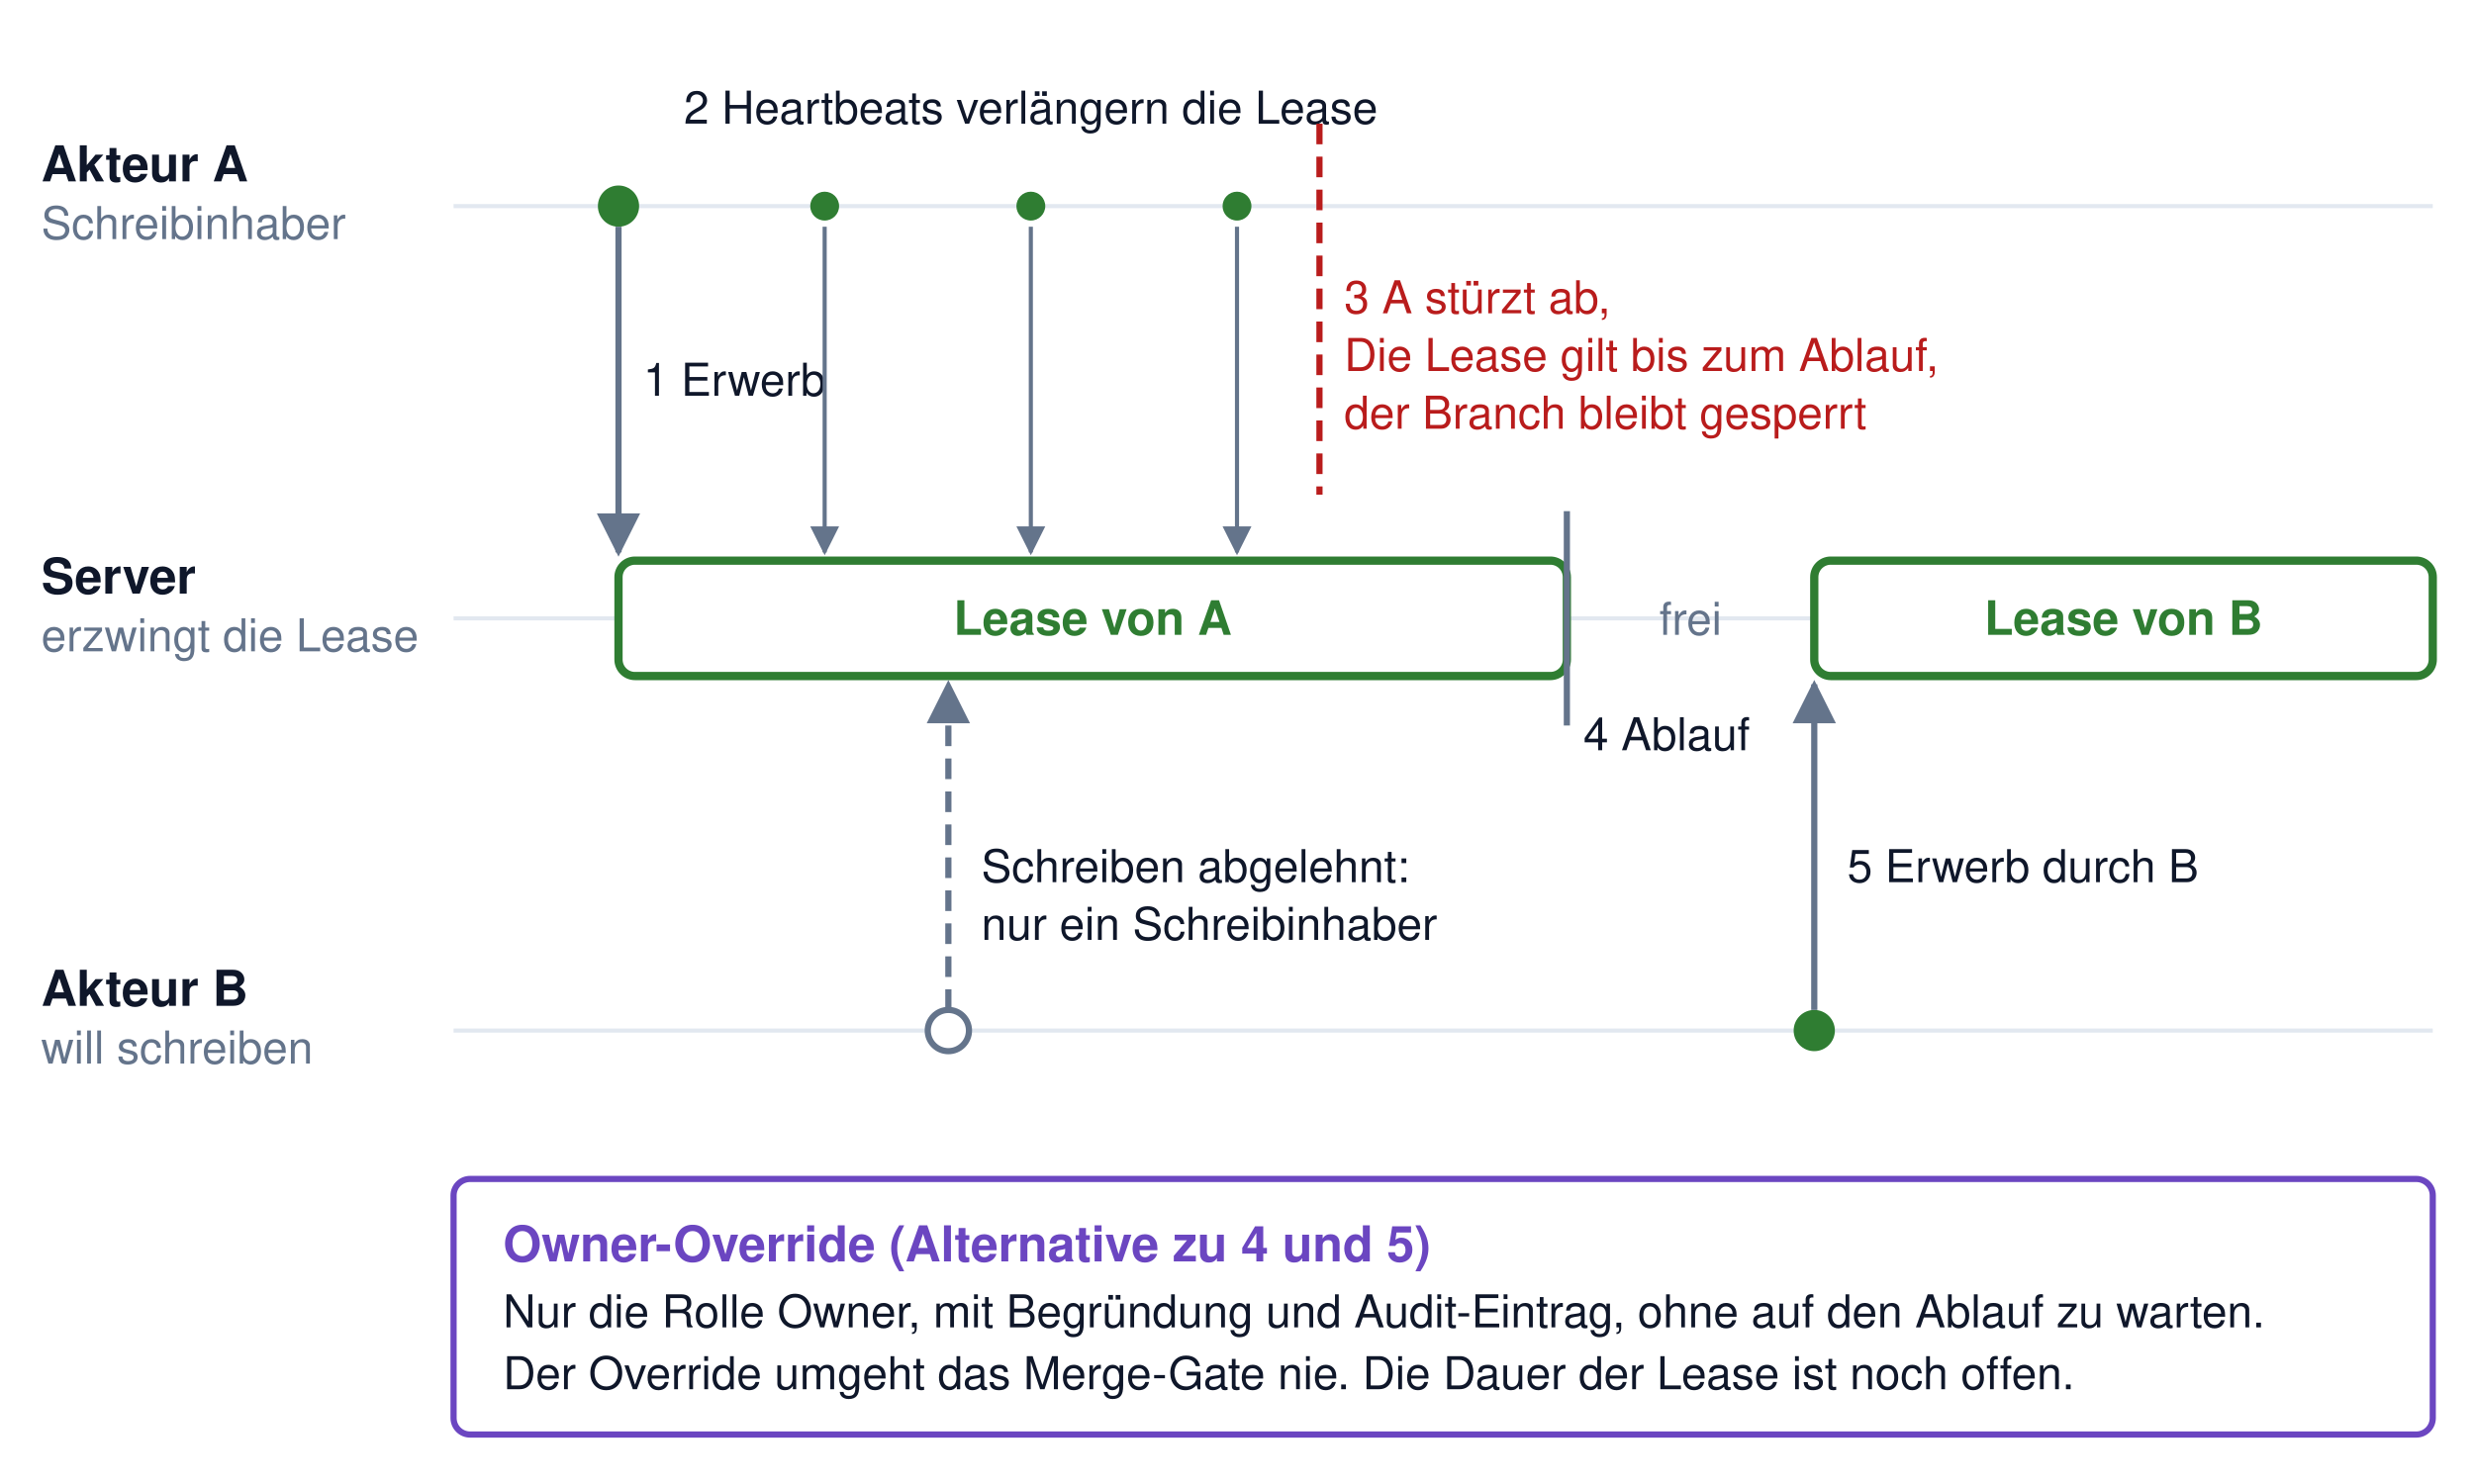
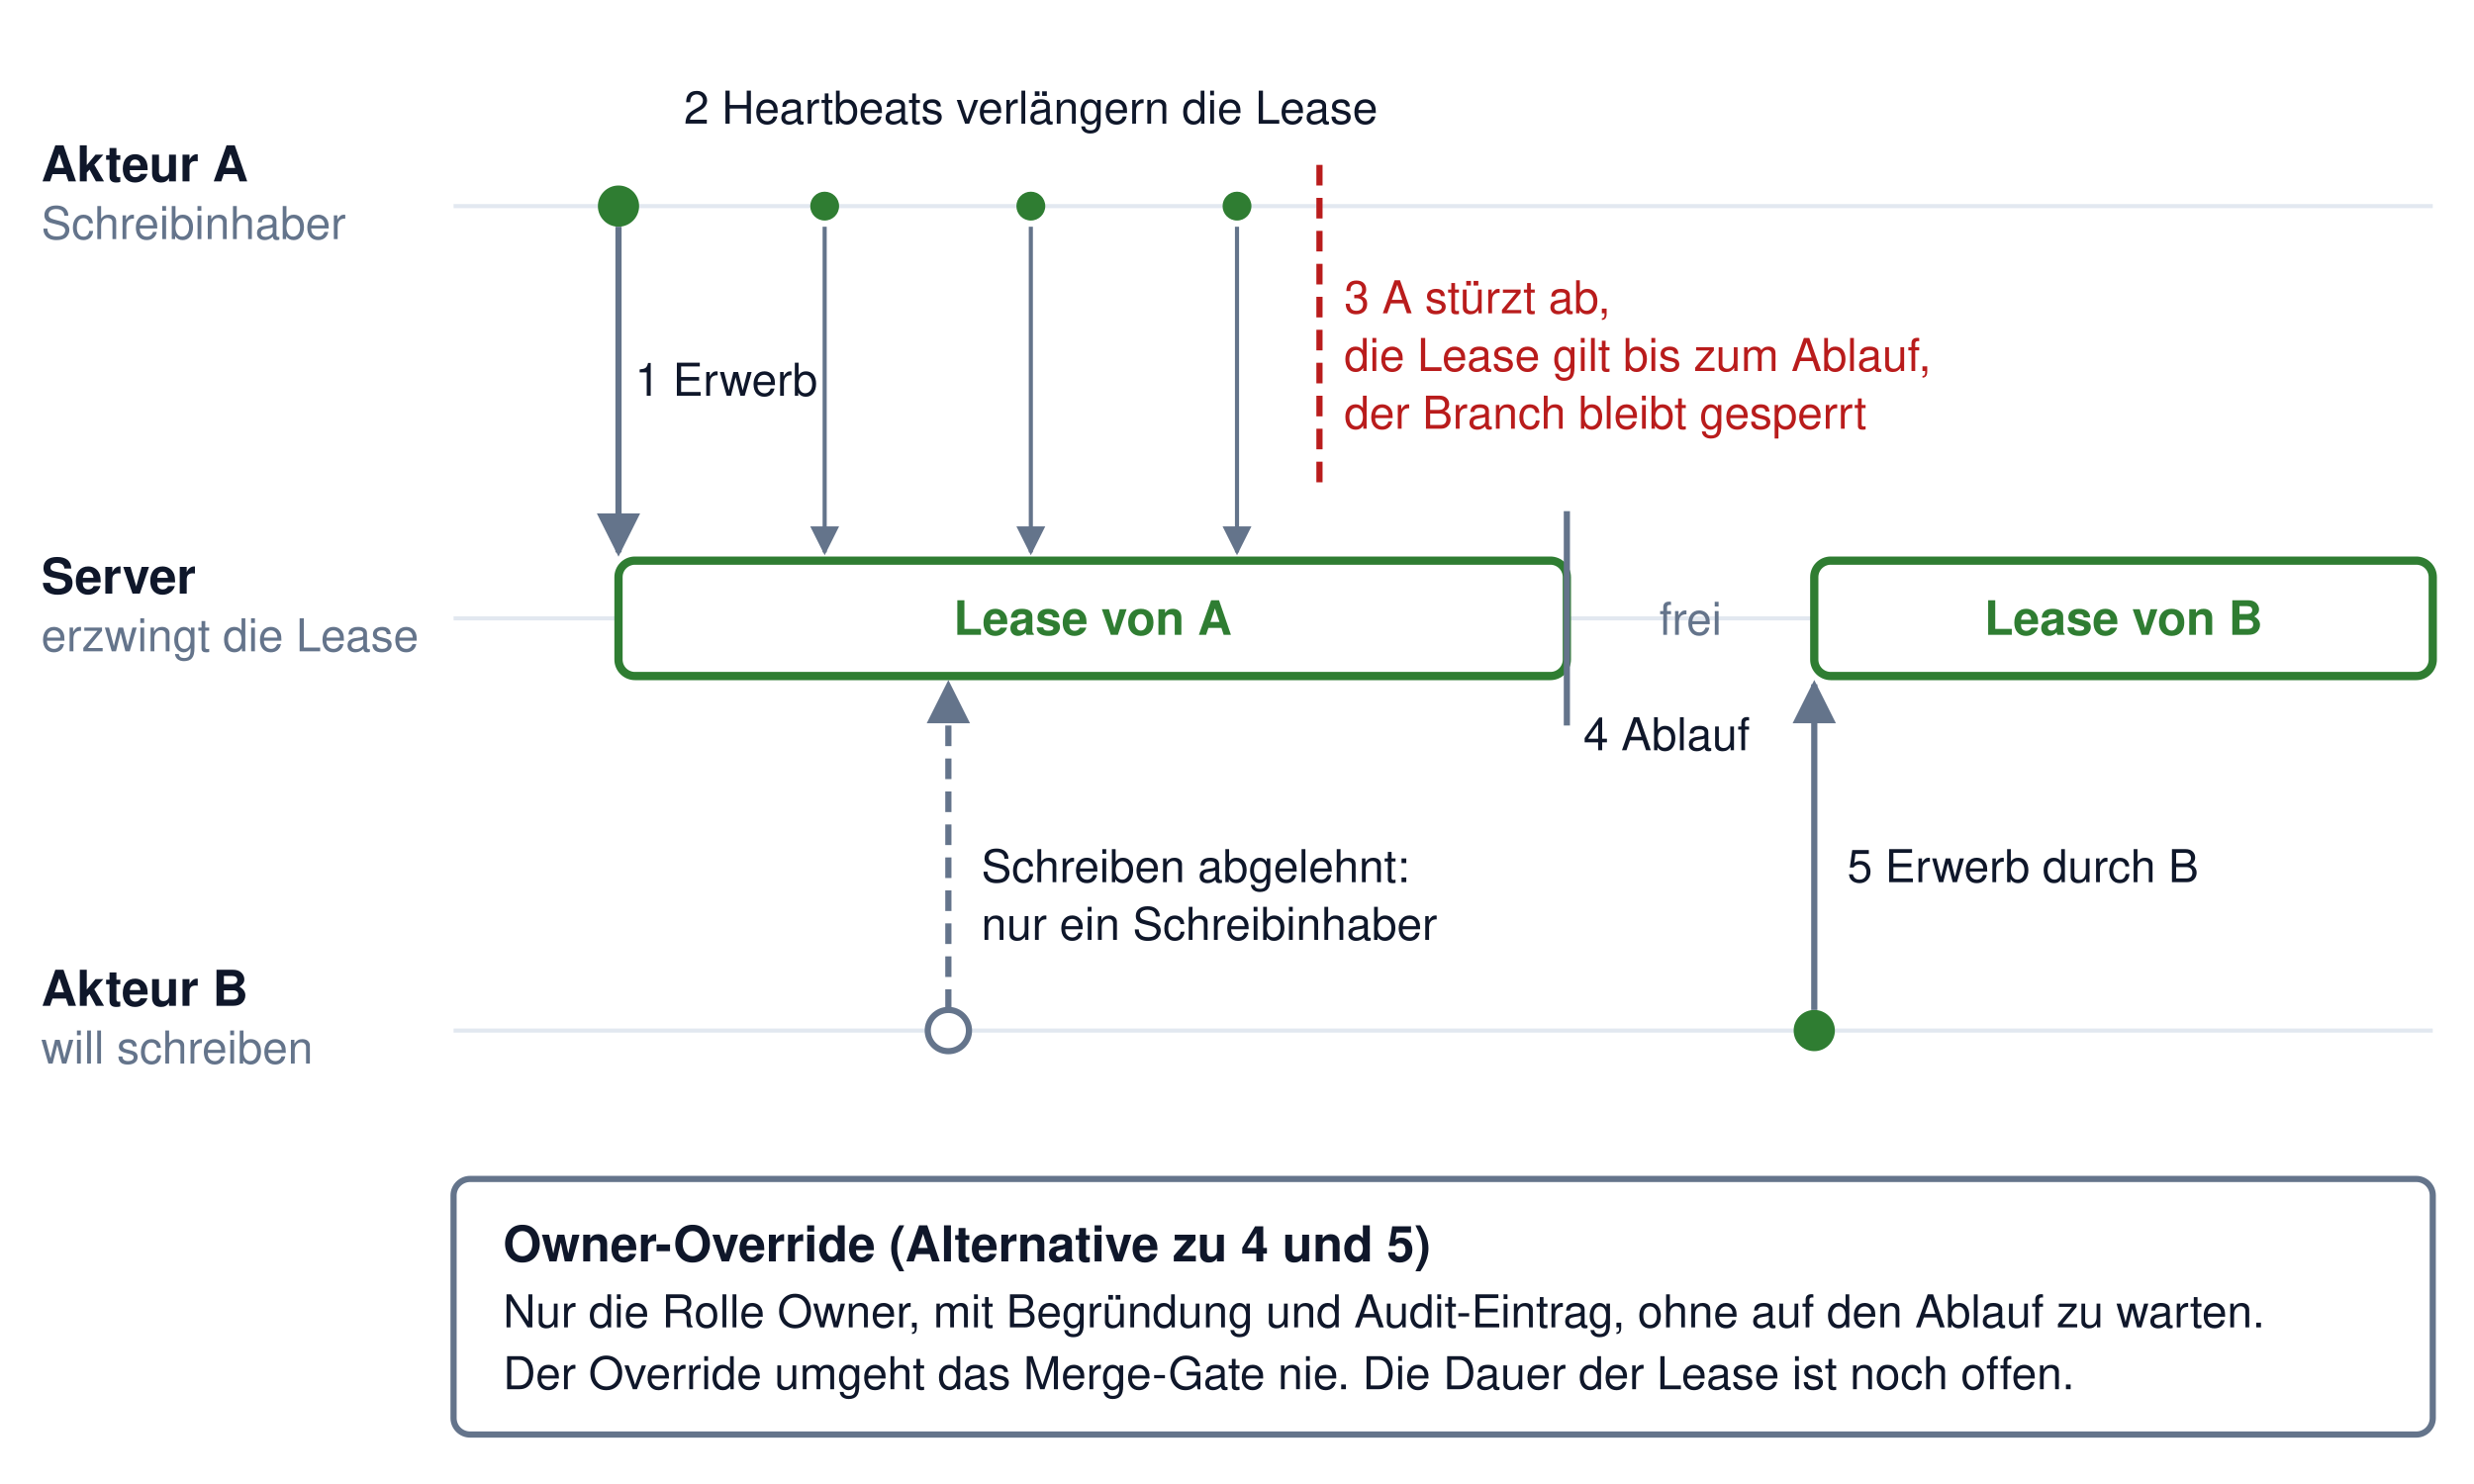
<svg xmlns="http://www.w3.org/2000/svg" viewBox="0 0 600 360" font-family="Helvetica, Arial, sans-serif">
  <defs>
    <marker id="arrow" viewBox="0 0 10 10" refX="9" refY="5" markerWidth="7" markerHeight="7" orient="auto">
      <path d="M0,0 L10,5 L0,10 z" fill="#64748B" />
    </marker>
  </defs>
  <rect x="0" y="0" width="600" height="360" fill="#FFFFFF" />
  <g font-size="12" font-weight="bold" fill="#0F172A">
    <text x="10" y="44">Akteur A</text>
    <text x="10" y="144">Server</text>
    <text x="10" y="244">Akteur B</text>
  </g>
  <g font-size="11" fill="#64748B">
    <text x="10" y="58">Schreibinhaber</text>
    <text x="10" y="158">erzwingt die Lease</text>
    <text x="10" y="258">will schreiben</text>
  </g>
  <g stroke="#E2E8F0" stroke-width="1">
    <line x1="110" y1="50" x2="590" y2="50" />
    <line x1="110" y1="150" x2="590" y2="150" />
    <line x1="110" y1="250" x2="590" y2="250" />
  </g>
  <rect x="150" y="136" width="230" height="28" rx="4" fill="#FFFFFF" stroke="#2F7D32" stroke-width="2" />
  <text x="265" y="154" text-anchor="middle" font-size="11.5" font-weight="bold" fill="#2F7D32">Lease von A</text>
  <rect x="440" y="136" width="150" height="28" rx="4" fill="#FFFFFF" stroke="#2F7D32" stroke-width="2" />
  <text x="515" y="154" text-anchor="middle" font-size="11.5" font-weight="bold" fill="#2F7D32">Lease von B</text>
  <text x="410" y="154" text-anchor="middle" font-size="11" fill="#64748B">frei</text>
  <circle cx="150" cy="50" r="5" fill="#2F7D32" />
  <line x1="150" y1="55" x2="150" y2="134" stroke="#64748B" stroke-width="1.5" marker-end="url(#arrow)" />
-   <text x="156" y="96" font-size="11" fill="#0F172A">1 Erwerb</text>
+   <text x="154" y="96" font-size="11" fill="#0F172A">1 Erwerb</text>
  <g fill="#2F7D32">
    <circle cx="200" cy="50" r="3.5" />
    <circle cx="250" cy="50" r="3.5" />
    <circle cx="300" cy="50" r="3.5" />
  </g>
  <g stroke="#64748B" stroke-width="1" marker-end="url(#arrow)">
    <line x1="200" y1="55" x2="200" y2="134" />
    <line x1="250" y1="55" x2="250" y2="134" />
    <line x1="300" y1="55" x2="300" y2="134" />
  </g>
  <text x="250" y="30" text-anchor="middle" font-size="11" fill="#0F172A">2 Heartbeats verlängern die Lease</text>
-   <line x1="320" y1="30" x2="320" y2="120" stroke="#B91C1C" stroke-width="1.5" stroke-dasharray="5 3" />
+   <line x1="320" y1="40" x2="320" y2="120" stroke="#B91C1C" stroke-width="1.5" stroke-dasharray="5 3" />
  <text x="326" y="76" font-size="11" fill="#B91C1C">3 A stürzt ab,</text>
-   <text x="326" y="90" font-size="11" fill="#B91C1C">Die Lease gilt bis zum Ablauf,</text>
+   <text x="326" y="90" font-size="11" fill="#B91C1C">die Lease gilt bis zum Ablauf,</text>
  <text x="326" y="104" font-size="11" fill="#B91C1C">der Branch bleibt gesperrt</text>
  <line x1="380" y1="124" x2="380" y2="176" stroke="#64748B" stroke-width="1.5" />
  <text x="384" y="182" font-size="11" fill="#0F172A">4 Ablauf</text>
  <circle cx="230" cy="250" r="5" fill="#FFFFFF" stroke="#64748B" stroke-width="1.5" />
  <line x1="230" y1="245" x2="230" y2="166" stroke="#64748B" stroke-width="1.5" stroke-dasharray="5 3" marker-end="url(#arrow)" />
  <text x="238" y="214" font-size="11" fill="#0F172A">Schreiben abgelehnt:</text>
  <text x="238" y="228" font-size="11" fill="#0F172A">nur ein Schreibinhaber</text>
  <circle cx="440" cy="250" r="5" fill="#2F7D32" />
  <line x1="440" y1="245" x2="440" y2="166" stroke="#64748B" stroke-width="1.5" marker-end="url(#arrow)" />
  <text x="448" y="214" font-size="11" fill="#0F172A">5 Erwerb durch B</text>
-   <rect x="110" y="286" width="480" height="62" rx="4" fill="#FFFFFF" stroke="#6B46C1" stroke-width="1.5" />
-   <text x="122" y="306" font-size="12" font-weight="bold" fill="#6B46C1">Owner-Override (Alternative zu 4 und 5)</text>
+   <rect x="110" y="286" width="480" height="62" rx="4" fill="#FFFFFF" stroke="#64748B" stroke-width="1.5" />
+   <text x="122" y="306" font-size="12" font-weight="bold" fill="#0F172A">Owner-Override (Alternative zu 4 und 5)</text>
  <text x="122" y="322" font-size="11" fill="#0F172A">Nur die Rolle Owner, mit Begründung und Audit-Eintrag, ohne auf den Ablauf zu warten.</text>
  <text x="122" y="337" font-size="11" fill="#0F172A">Der Override umgeht das Merge-Gate nie. Die Dauer der Lease ist noch offen.</text>
</svg>
